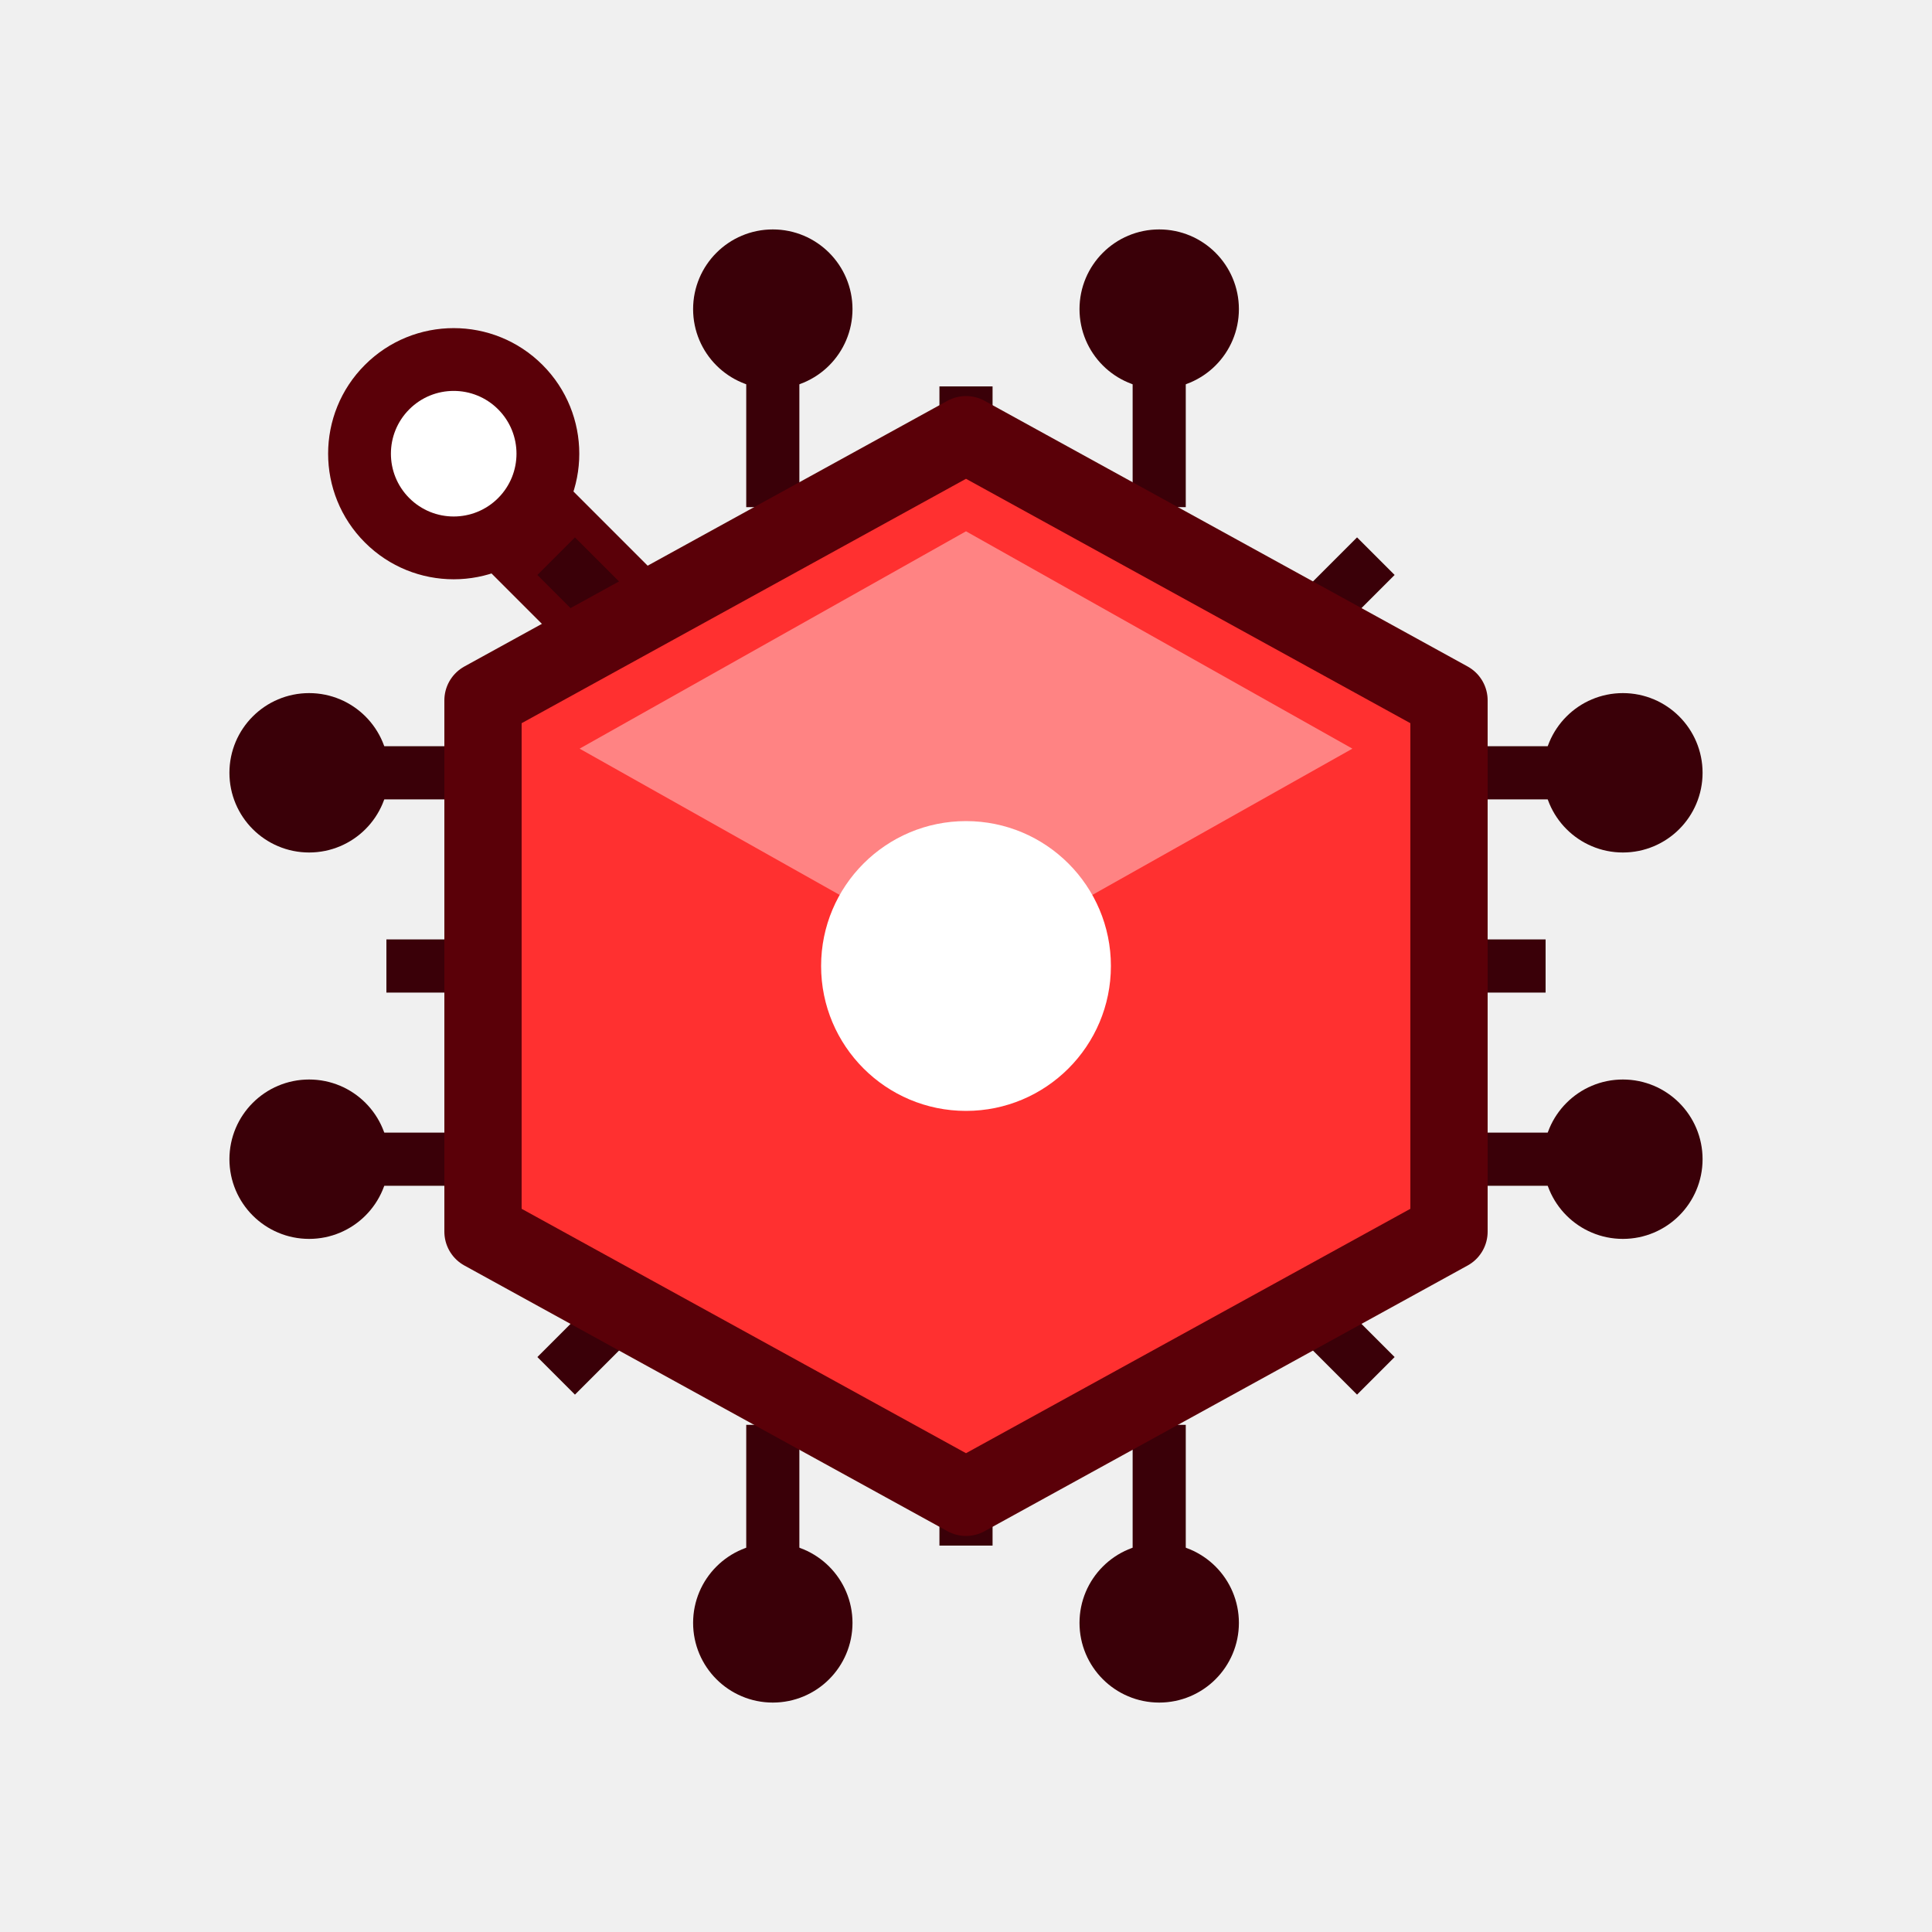
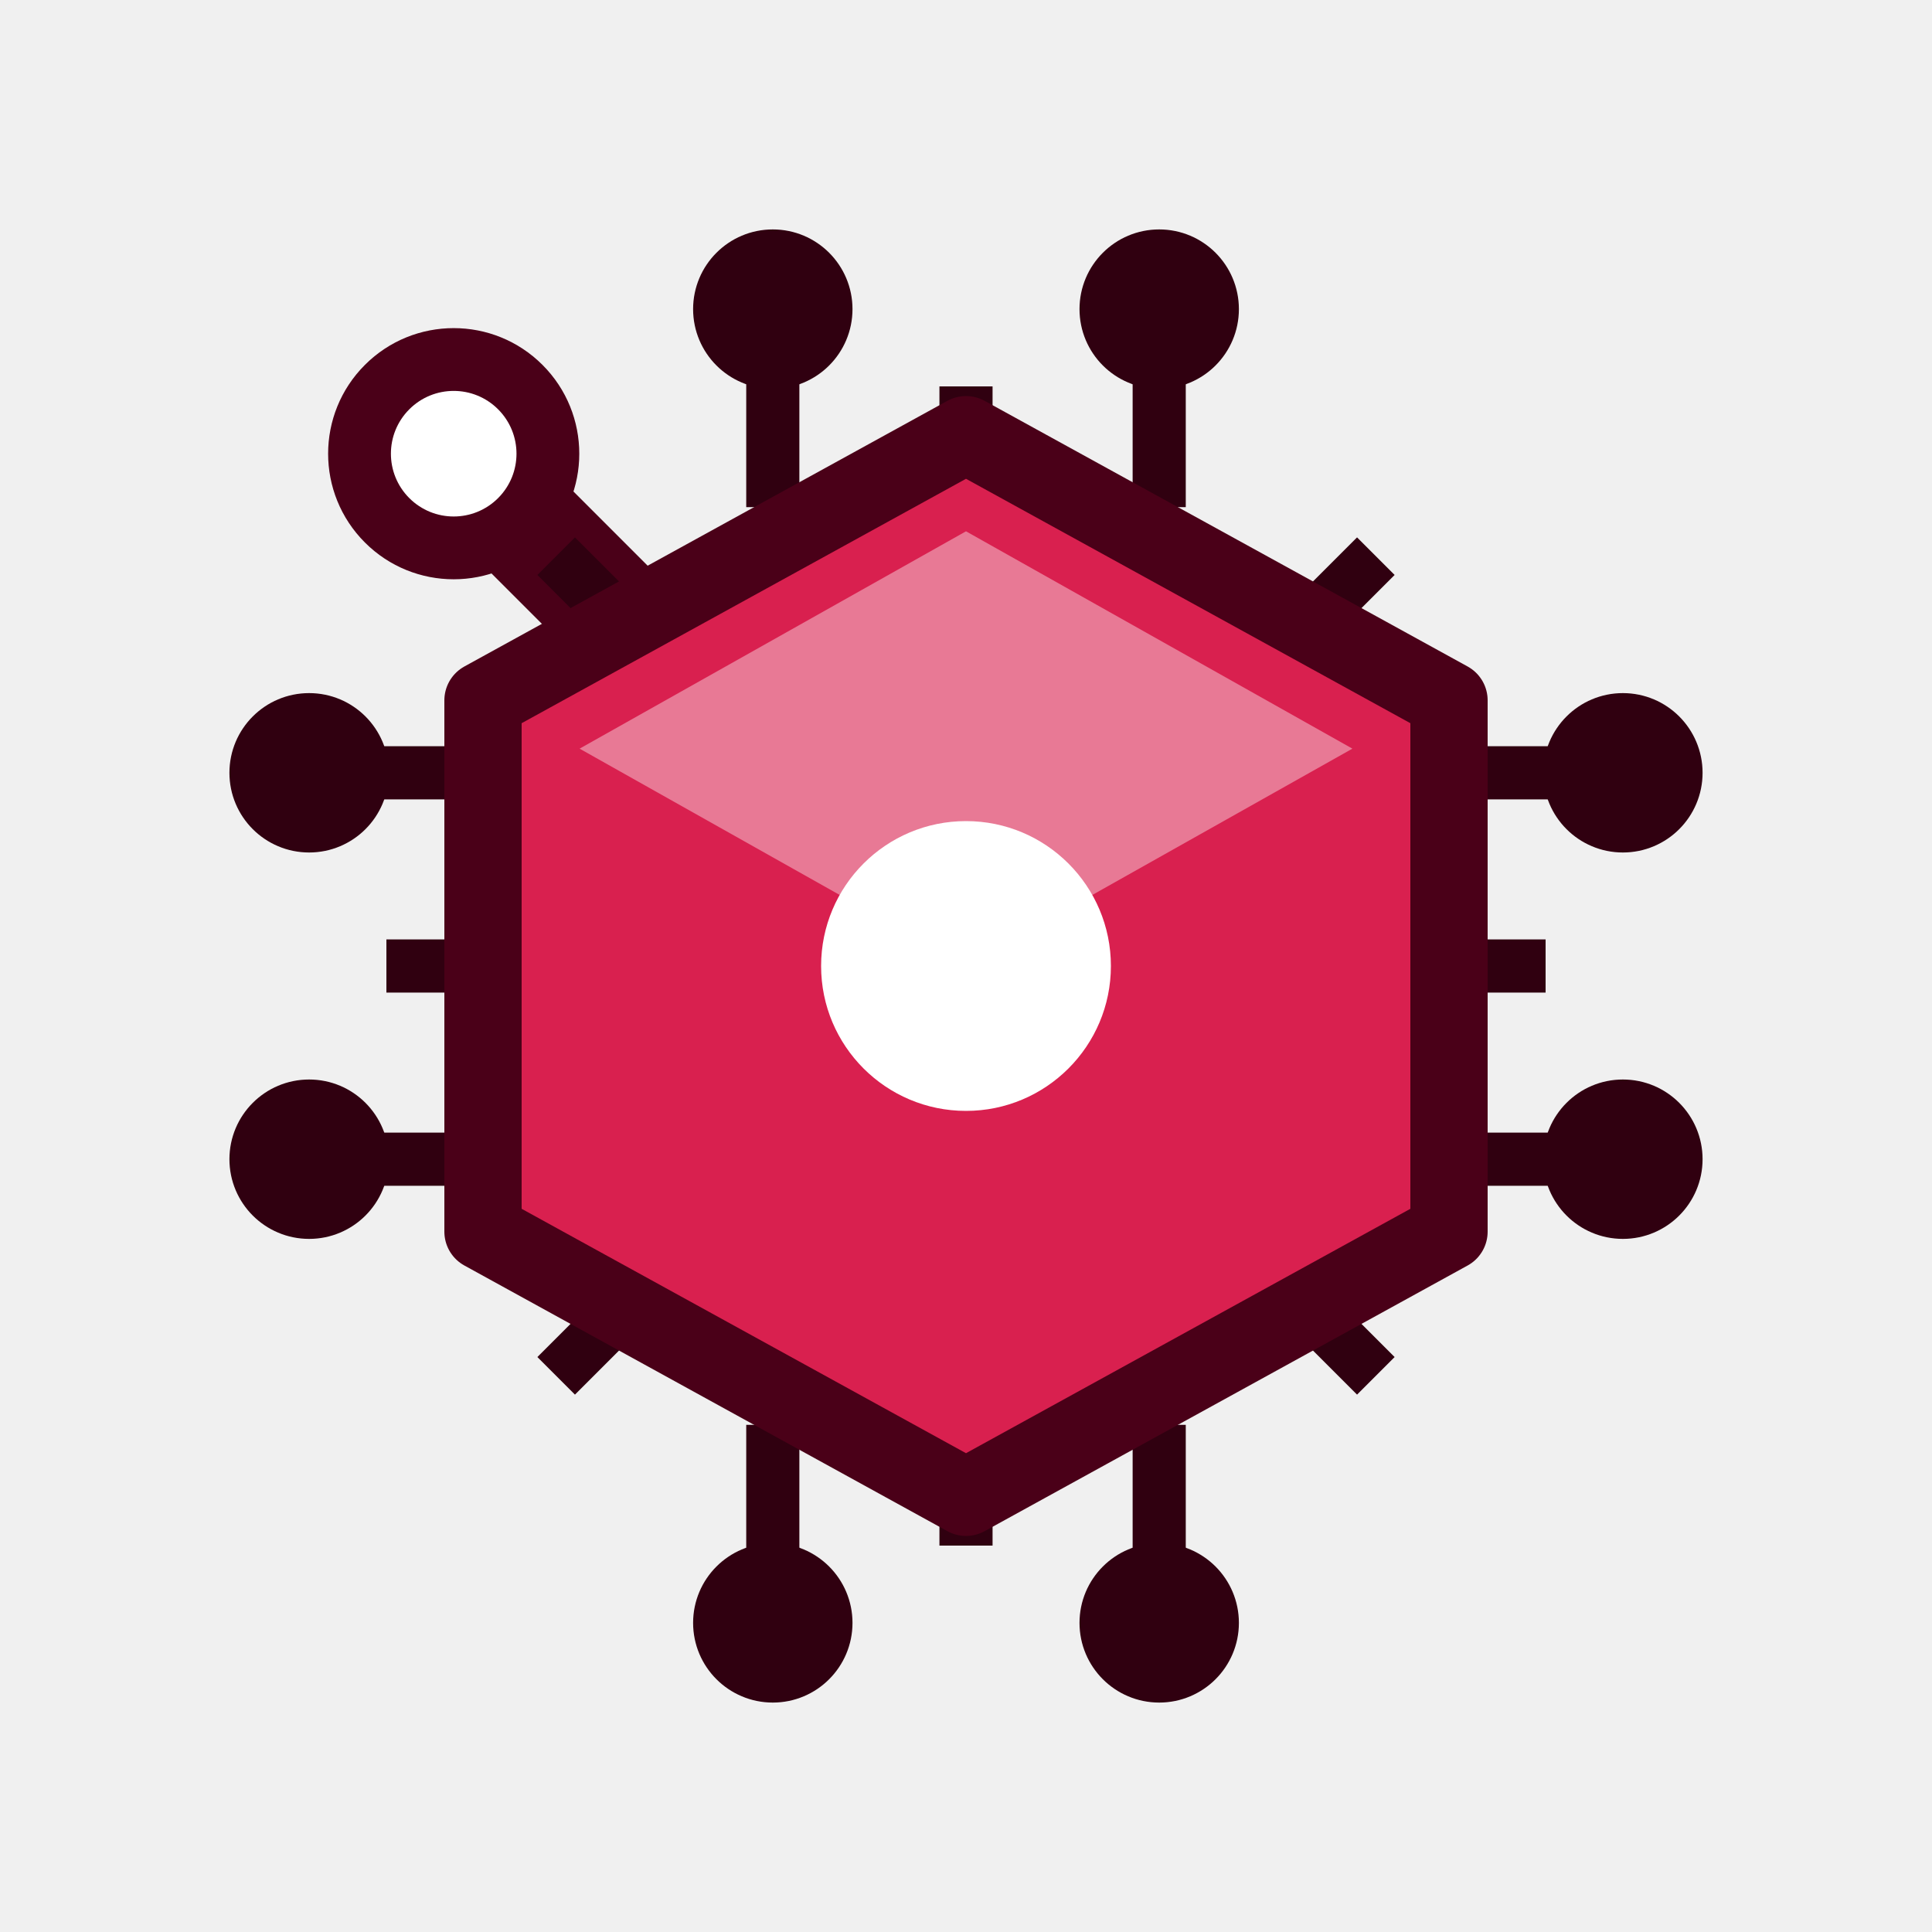
<svg xmlns="http://www.w3.org/2000/svg" viewBox="0 0 40 40" width="40" height="40" id="bug_NW">
  <g transform="rotate(315 20 20)">
-     <line x1="20" y1="14" x2="20" y2="6" stroke="#5a0008" stroke-width="2.4" />
-     <circle cx="20" cy="5" r="2.6" fill="#5a0008" />
+     <line x1="20" y1="14" x2="20" y2="6" stroke="#4a0018" stroke-width="2.4" />
+     <circle cx="20" cy="5" r="2.6" fill="#4a0018" />
    <circle cx="20" cy="5" r="1.3" fill="#ffffff" />
  </g>
-   <g transform="rotate(0 20 20) translate(-4 0)" stroke="#3a0008" stroke-width="1.1" fill="#3a0008">
+   <g transform="rotate(0 20 20) translate(-4 0)" stroke="#300010" stroke-width="1.1" fill="#300010">
    <line x1="20" y1="10.5" x2="20" y2="7" />
    <circle cx="20" cy="6.4" r="1.1" />
  </g>
-   <g transform="rotate(0 20 20) translate(0 0)" stroke="#3a0008" stroke-width="1.1" fill="#3a0008">
+   <g transform="rotate(0 20 20) translate(0 0)" stroke="#300010" stroke-width="1.1" fill="#300010">
    <line x1="20" y1="10.5" x2="20" y2="8" />
  </g>
-   <g transform="rotate(0 20 20) translate(4 0)" stroke="#3a0008" stroke-width="1.1" fill="#3a0008">
+   <g transform="rotate(0 20 20) translate(4 0)" stroke="#300010" stroke-width="1.1" fill="#300010">
    <line x1="20" y1="10.5" x2="20" y2="7" />
    <circle cx="20" cy="6.4" r="1.1" />
  </g>
-   <g transform="rotate(90 20 20) translate(-4 0)" stroke="#3a0008" stroke-width="1.1" fill="#3a0008">
+   <g transform="rotate(90 20 20) translate(-4 0)" stroke="#300010" stroke-width="1.1" fill="#300010">
    <line x1="20" y1="10.5" x2="20" y2="7" />
    <circle cx="20" cy="6.4" r="1.1" />
  </g>
-   <g transform="rotate(90 20 20) translate(0 0)" stroke="#3a0008" stroke-width="1.1" fill="#3a0008">
+   <g transform="rotate(90 20 20) translate(0 0)" stroke="#300010" stroke-width="1.1" fill="#300010">
    <line x1="20" y1="10.5" x2="20" y2="8" />
  </g>
-   <g transform="rotate(90 20 20) translate(4 0)" stroke="#3a0008" stroke-width="1.1" fill="#3a0008">
+   <g transform="rotate(90 20 20) translate(4 0)" stroke="#300010" stroke-width="1.1" fill="#300010">
    <line x1="20" y1="10.5" x2="20" y2="7" />
    <circle cx="20" cy="6.4" r="1.1" />
  </g>
-   <g transform="rotate(180 20 20) translate(-4 0)" stroke="#3a0008" stroke-width="1.1" fill="#3a0008">
+   <g transform="rotate(180 20 20) translate(-4 0)" stroke="#300010" stroke-width="1.1" fill="#300010">
    <line x1="20" y1="10.5" x2="20" y2="7" />
    <circle cx="20" cy="6.4" r="1.1" />
  </g>
-   <g transform="rotate(180 20 20) translate(0 0)" stroke="#3a0008" stroke-width="1.1" fill="#3a0008">
+   <g transform="rotate(180 20 20) translate(0 0)" stroke="#300010" stroke-width="1.1" fill="#300010">
    <line x1="20" y1="10.5" x2="20" y2="8" />
  </g>
-   <g transform="rotate(180 20 20) translate(4 0)" stroke="#3a0008" stroke-width="1.1" fill="#3a0008">
+   <g transform="rotate(180 20 20) translate(4 0)" stroke="#300010" stroke-width="1.1" fill="#300010">
    <line x1="20" y1="10.5" x2="20" y2="7" />
    <circle cx="20" cy="6.4" r="1.1" />
  </g>
-   <g transform="rotate(270 20 20) translate(-4 0)" stroke="#3a0008" stroke-width="1.1" fill="#3a0008">
+   <g transform="rotate(270 20 20) translate(-4 0)" stroke="#300010" stroke-width="1.1" fill="#300010">
    <line x1="20" y1="10.5" x2="20" y2="7" />
    <circle cx="20" cy="6.4" r="1.1" />
  </g>
-   <g transform="rotate(270 20 20) translate(0 0)" stroke="#3a0008" stroke-width="1.1" fill="#3a0008">
+   <g transform="rotate(270 20 20) translate(0 0)" stroke="#300010" stroke-width="1.1" fill="#300010">
    <line x1="20" y1="10.5" x2="20" y2="8" />
  </g>
-   <g transform="rotate(270 20 20) translate(4 0)" stroke="#3a0008" stroke-width="1.1" fill="#3a0008">
+   <g transform="rotate(270 20 20) translate(4 0)" stroke="#300010" stroke-width="1.1" fill="#300010">
    <line x1="20" y1="10.5" x2="20" y2="7" />
    <circle cx="20" cy="6.4" r="1.1" />
  </g>
-   <g transform="rotate(45 20 20) translate(0 0)" stroke="#3a0008" stroke-width="1.1" fill="#3a0008">
+   <g transform="rotate(45 20 20) translate(0 0)" stroke="#300010" stroke-width="1.1" fill="#300010">
    <line x1="20" y1="10.5" x2="20" y2="8" />
  </g>
-   <g transform="rotate(135 20 20) translate(0 0)" stroke="#3a0008" stroke-width="1.1" fill="#3a0008">
+   <g transform="rotate(135 20 20) translate(0 0)" stroke="#300010" stroke-width="1.1" fill="#300010">
    <line x1="20" y1="10.5" x2="20" y2="8" />
  </g>
-   <g transform="rotate(225 20 20) translate(0 0)" stroke="#3a0008" stroke-width="1.1" fill="#3a0008">
+   <g transform="rotate(225 20 20) translate(0 0)" stroke="#300010" stroke-width="1.1" fill="#300010">
    <line x1="20" y1="10.5" x2="20" y2="8" />
  </g>
-   <g transform="rotate(315 20 20) translate(0 0)" stroke="#3a0008" stroke-width="1.1" fill="#3a0008">
+   <g transform="rotate(315 20 20) translate(0 0)" stroke="#300010" stroke-width="1.1" fill="#300010">
    <line x1="20" y1="10.5" x2="20" y2="8" />
  </g>
-   <polygon points="20,9 30,14.5 30,25.5 20,31 10,25.5 10,14.5" fill="#ff3030" stroke="#5a0008" stroke-width="1.6" stroke-linejoin="round" />
+   <polygon points="20,9 30,14.5 30,25.5 20,31 10,25.5 10,14.5" fill="#d9204f" stroke="#4a0018" stroke-width="1.6" stroke-linejoin="round" />
  <polygon points="20,11 28,15.5 20,20 12,15.5" fill="rgba(255,255,255,.4)" />
  <circle cx="20" cy="20" r="3" fill="#ffffff" />
</svg>
